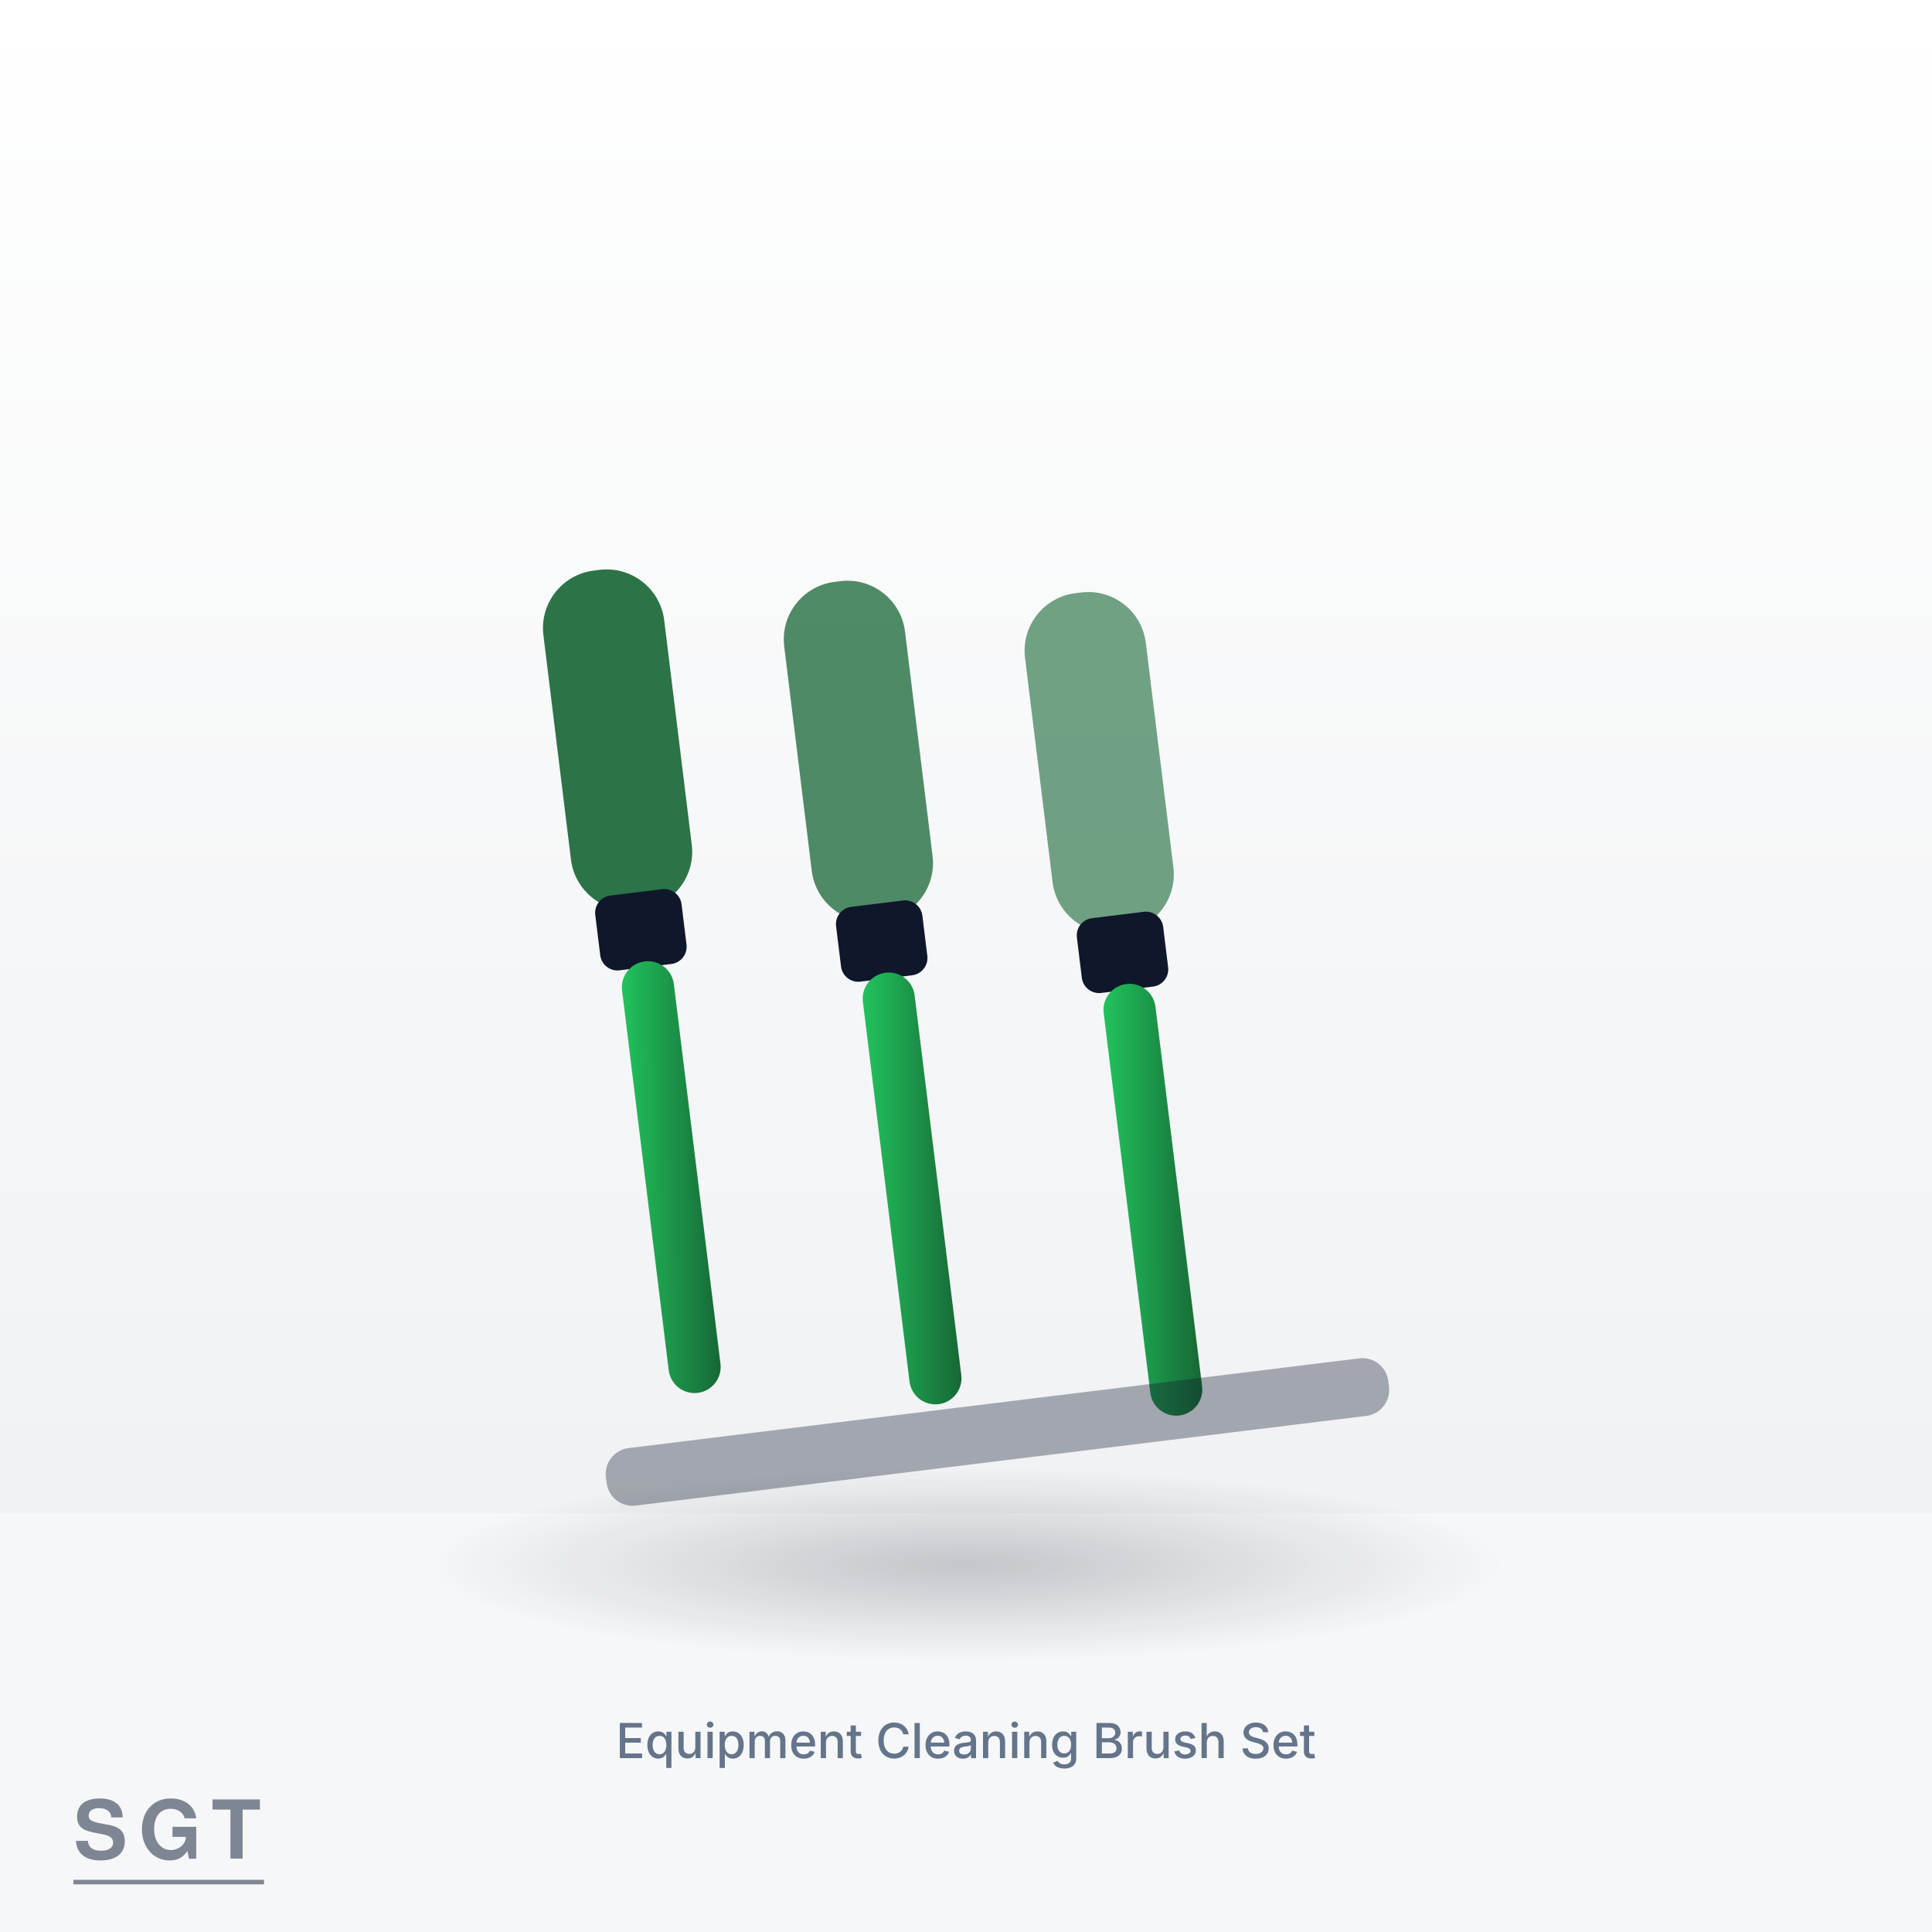
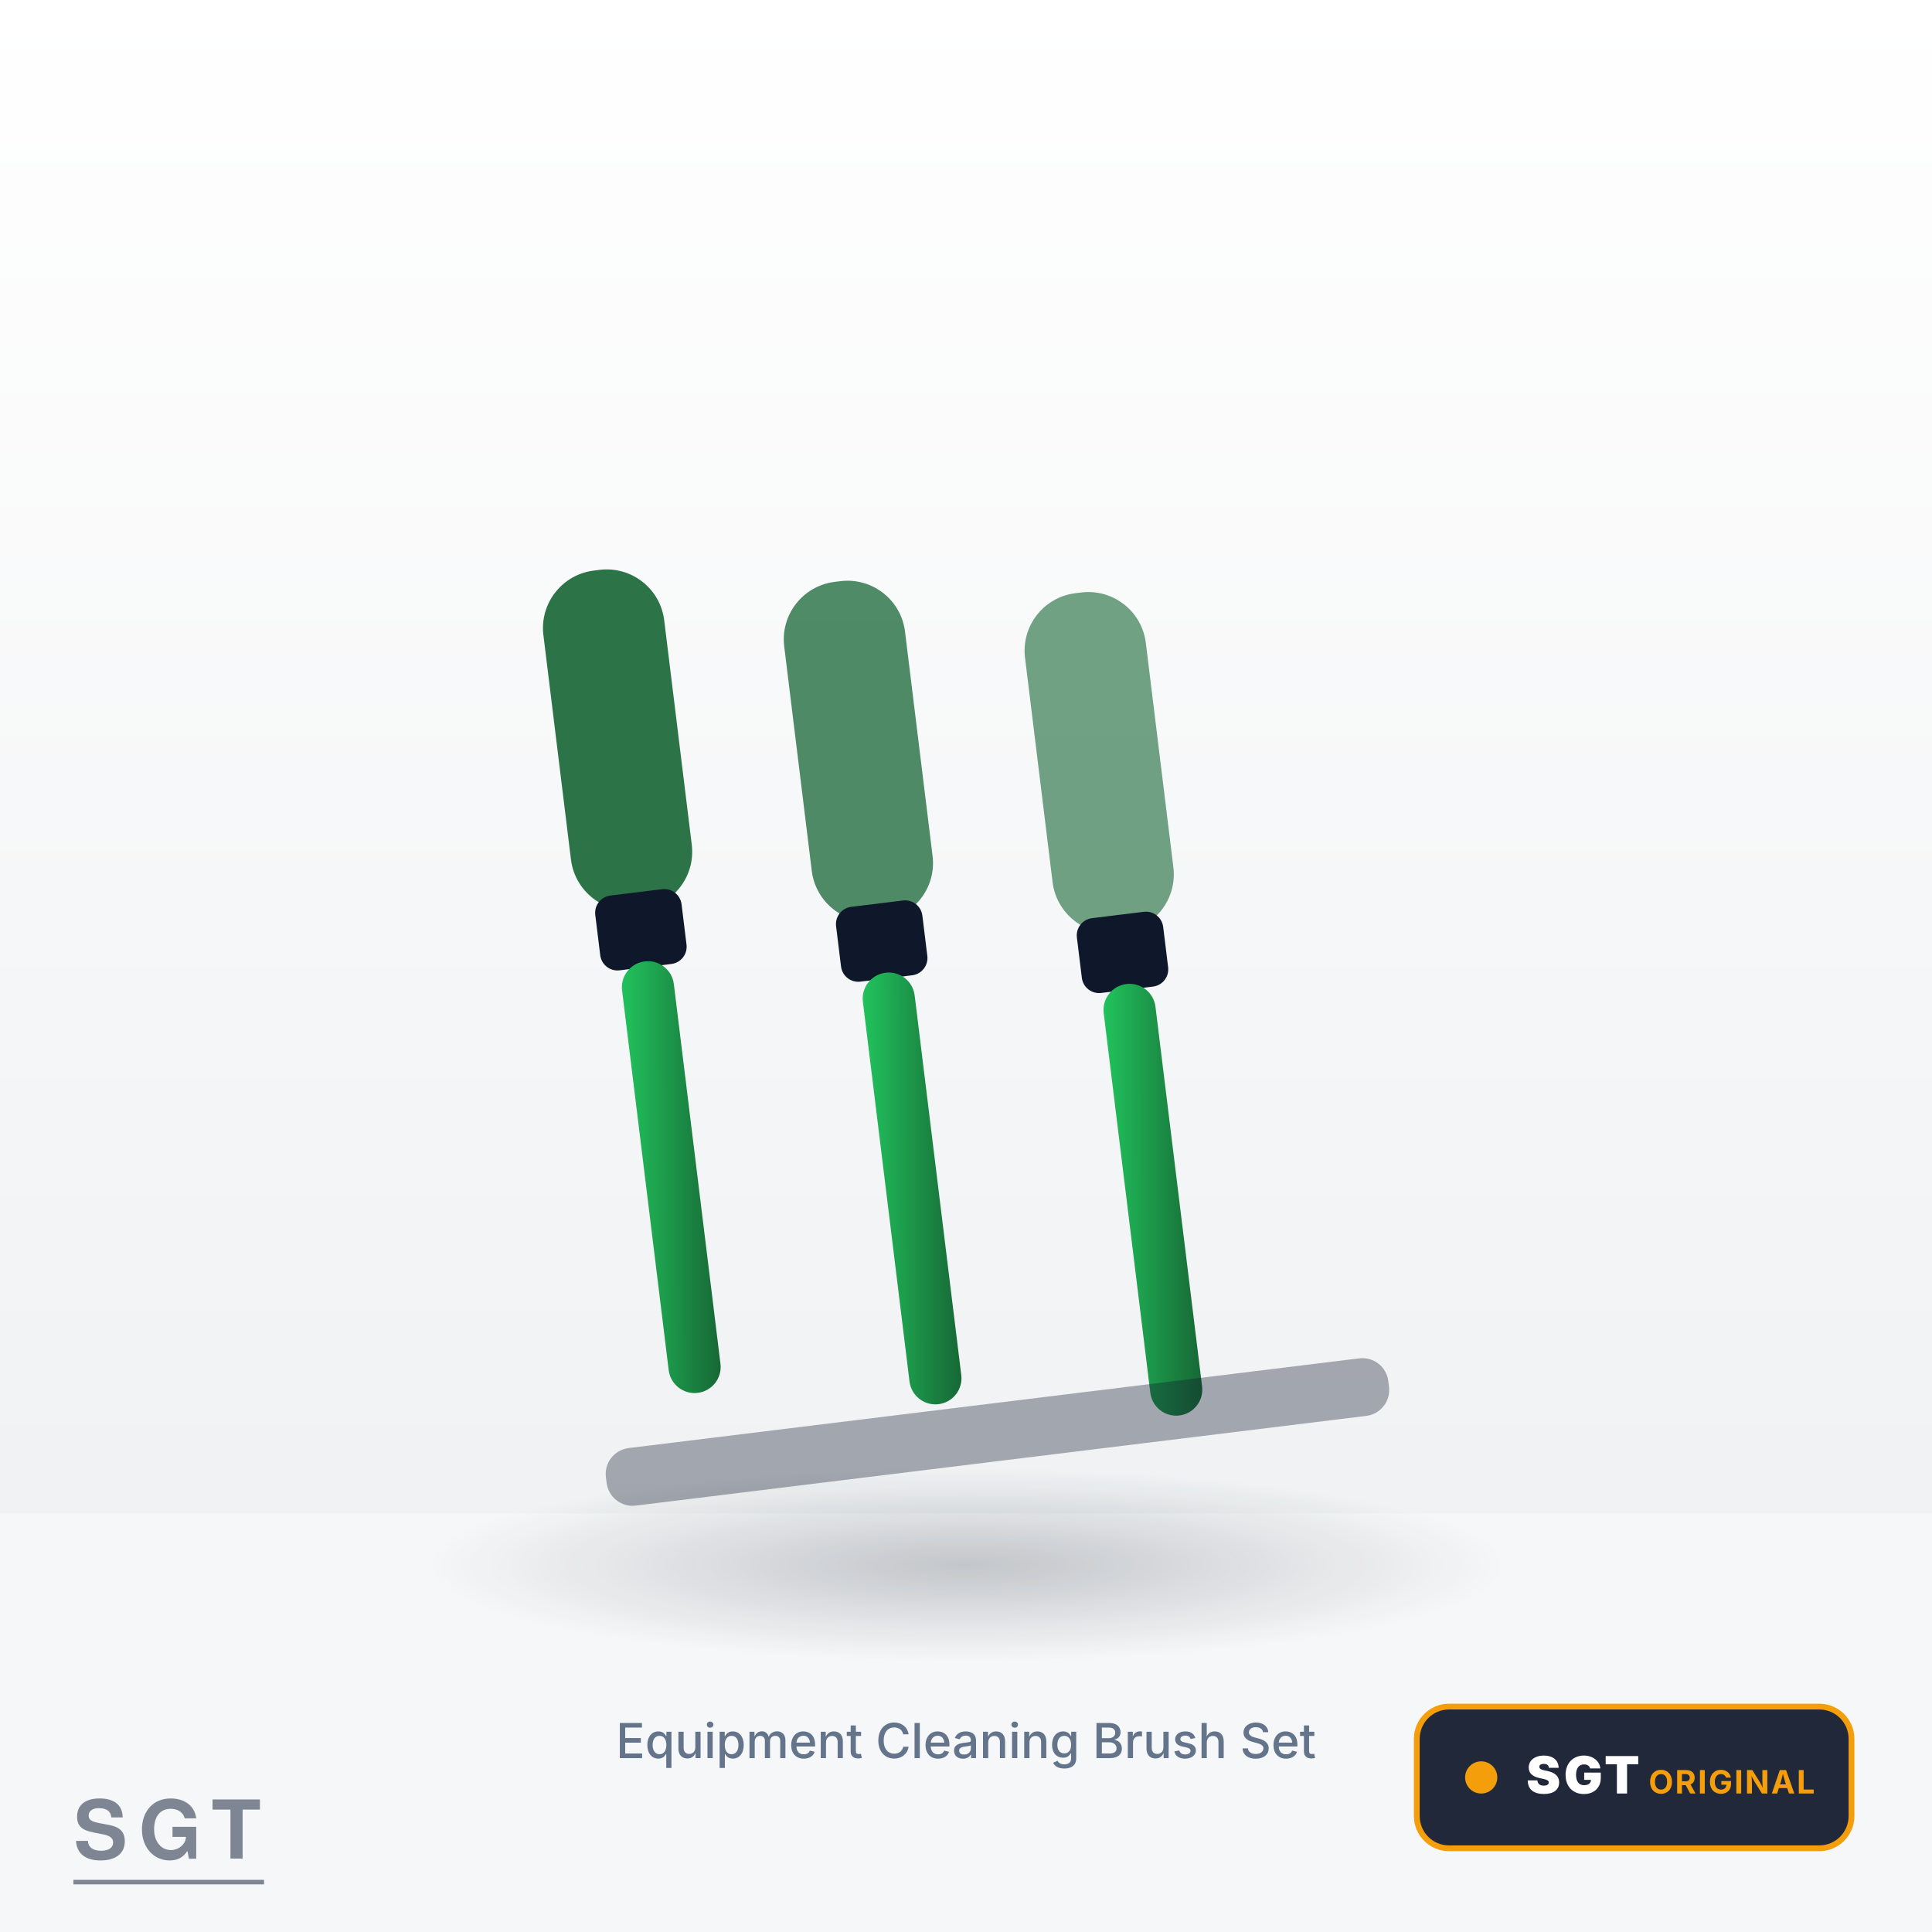
<svg xmlns="http://www.w3.org/2000/svg" viewBox="0 0 600 600" width="600" height="600" role="img" aria-label="Equipment Cleaning Brush Set — Cleaning &amp; Hygiene">
  <defs>
    <linearGradient id="bg" x1="0" y1="0" x2="0" y2="1">
      <stop offset="0%" stop-color="#ffffff" />
      <stop offset="100%" stop-color="#eceef0" />
    </linearGradient>
    <linearGradient id="body" x1="0" y1="0" x2="1" y2="1">
      <stop offset="0%" stop-color="#22c55e" />
      <stop offset="100%" stop-color="#166534" />
    </linearGradient>
    <linearGradient id="stroke" x1="0" y1="0" x2="1" y2="1">
      <stop offset="0%" stop-color="#22c55e" />
      <stop offset="100%" stop-color="#166534" />
    </linearGradient>
    <radialGradient id="shadow" cx="50%" cy="50%">
      <stop offset="0%" stop-color="#0f172a" stop-opacity="0.22" />
      <stop offset="100%" stop-color="#0f172a" stop-opacity="0" />
    </radialGradient>
  </defs>
  <rect width="600" height="600" fill="url(#bg)" />
  <rect y="470" width="600" height="130" fill="#f6f7f8" />
  <ellipse cx="300" cy="486" rx="168" ry="30" fill="url(#shadow)" />
  <g transform="translate(292 300) rotate(-7) scale(0.9) translate(-300 -300)">
    <rect x="178" y="150" width="42" height="118" rx="20" fill="#166534" opacity="0.9" />
    <rect x="184" y="262" width="30" height="26" rx="6" fill="#0f172a" />
    <rect x="190" y="286" width="18" height="150" rx="9" fill="url(#body)" />
    <rect x="260" y="164" width="42" height="118" rx="20" fill="#166534" opacity="0.75" />
    <rect x="266" y="276" width="30" height="26" rx="6" fill="#0f172a" />
    <rect x="272" y="300" width="18" height="150" rx="9" fill="url(#body)" />
    <rect x="342" y="178" width="42" height="118" rx="20" fill="#166534" opacity="0.6" />
    <rect x="348" y="290" width="30" height="26" rx="6" fill="#0f172a" />
    <rect x="354" y="314" width="18" height="150" rx="9" fill="url(#body)" />
    <rect x="164" y="452" width="272" height="20" rx="9" fill="#0f172a" opacity="0.35" />
  </g>
  <text x="300" y="546" font-family="ui-sans-serif,system-ui,-apple-system,sans-serif" font-size="15" font-weight="500" fill="#64748b" text-anchor="middle">Equipment Cleaning Brush Set</text>
  <g id="sgt-mark" opacity="0.62">
    <text x="22.8" y="577.2" fill="#334155" font-family="Helvetica Neue, Helvetica, Arial, sans-serif" font-size="25.2" font-weight="600" letter-spacing="3.53">SGT</text>
    <rect x="22.8" y="583.8" width="59.2" height="1.4" fill="#334155" />
  </g>
+   <g id="sgt-brand-tag" transform="translate(440, 530)">
+     <rect x="0" y="0" width="135" height="44" rx="10" fill="#0f172a" fill-opacity="0.92" stroke="#f59e0b" stroke-width="1.8" />
+     <circle cx="20" cy="22" r="5" fill="#f59e0b" />
+     <text x="34" y="27" font-family="system-ui, -apple-system, sans-serif" font-weight="900" font-size="16" fill="#ffffff" letter-spacing="1">SGT</text>
+     <text x="72" y="27" font-family="system-ui, -apple-system, sans-serif" font-weight="700" font-size="10" fill="#f59e0b" letter-spacing="0.5">ORIGINAL</text>
+   </g>
</svg>
